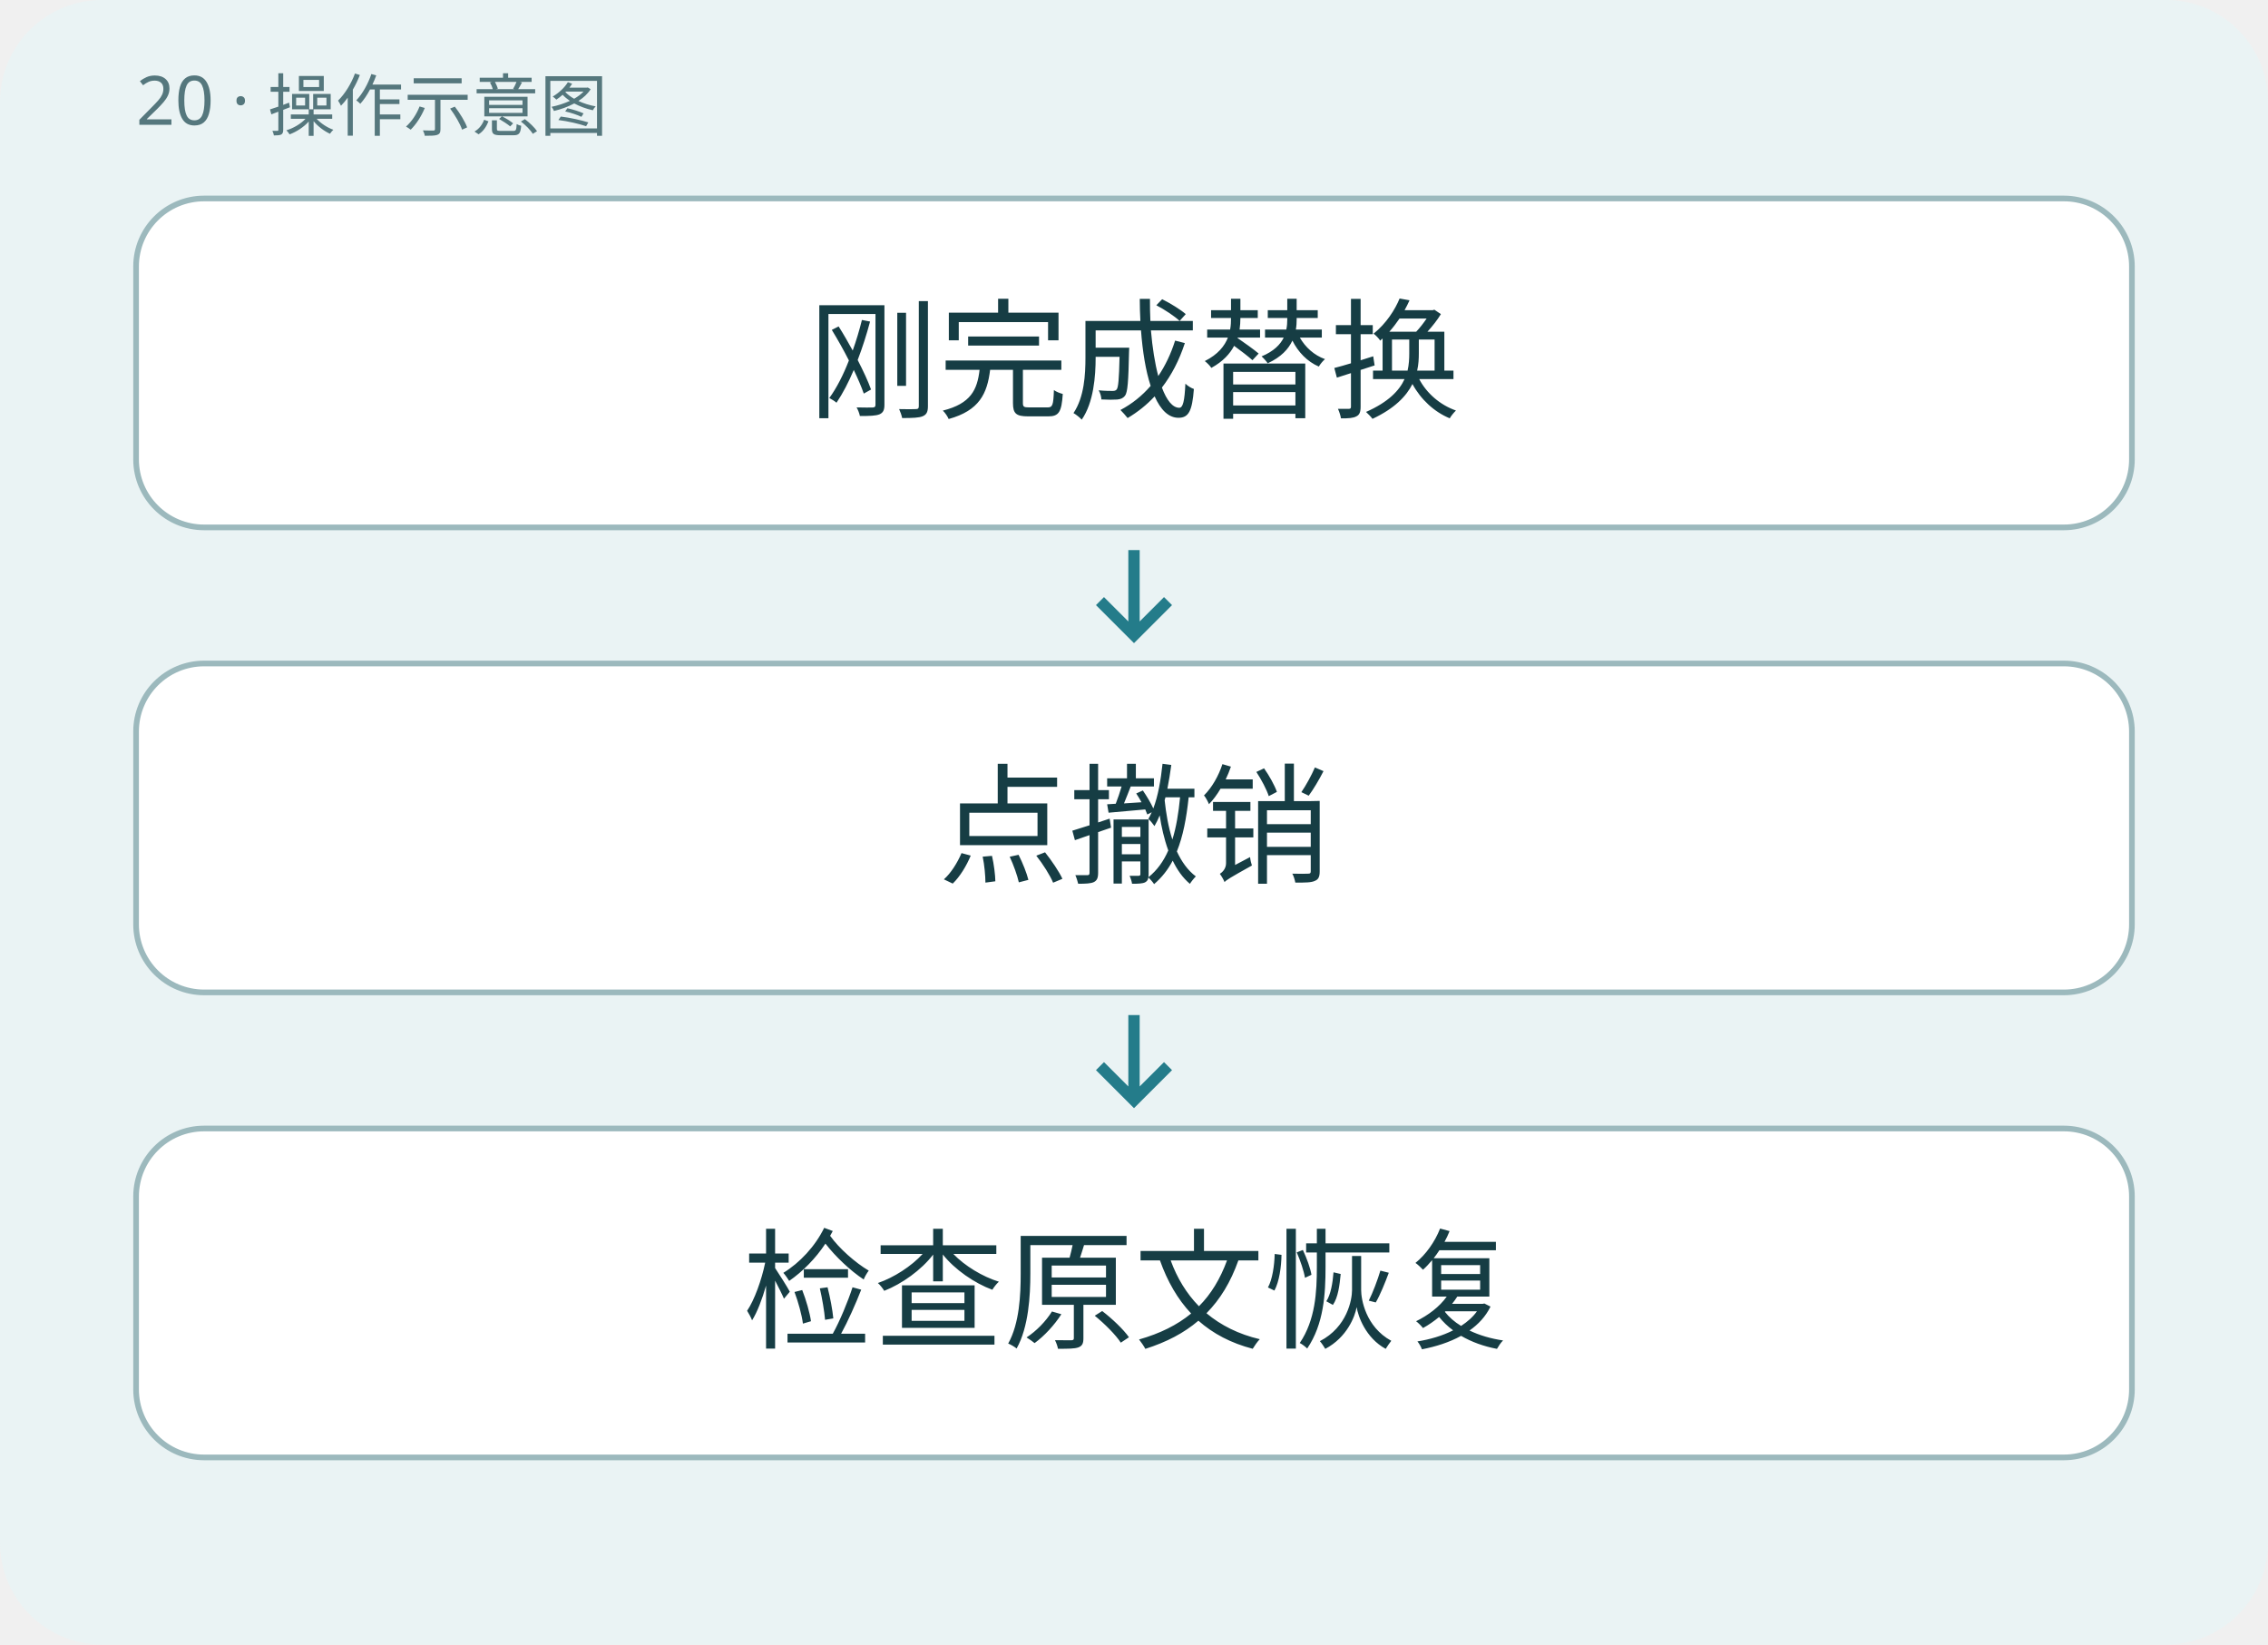
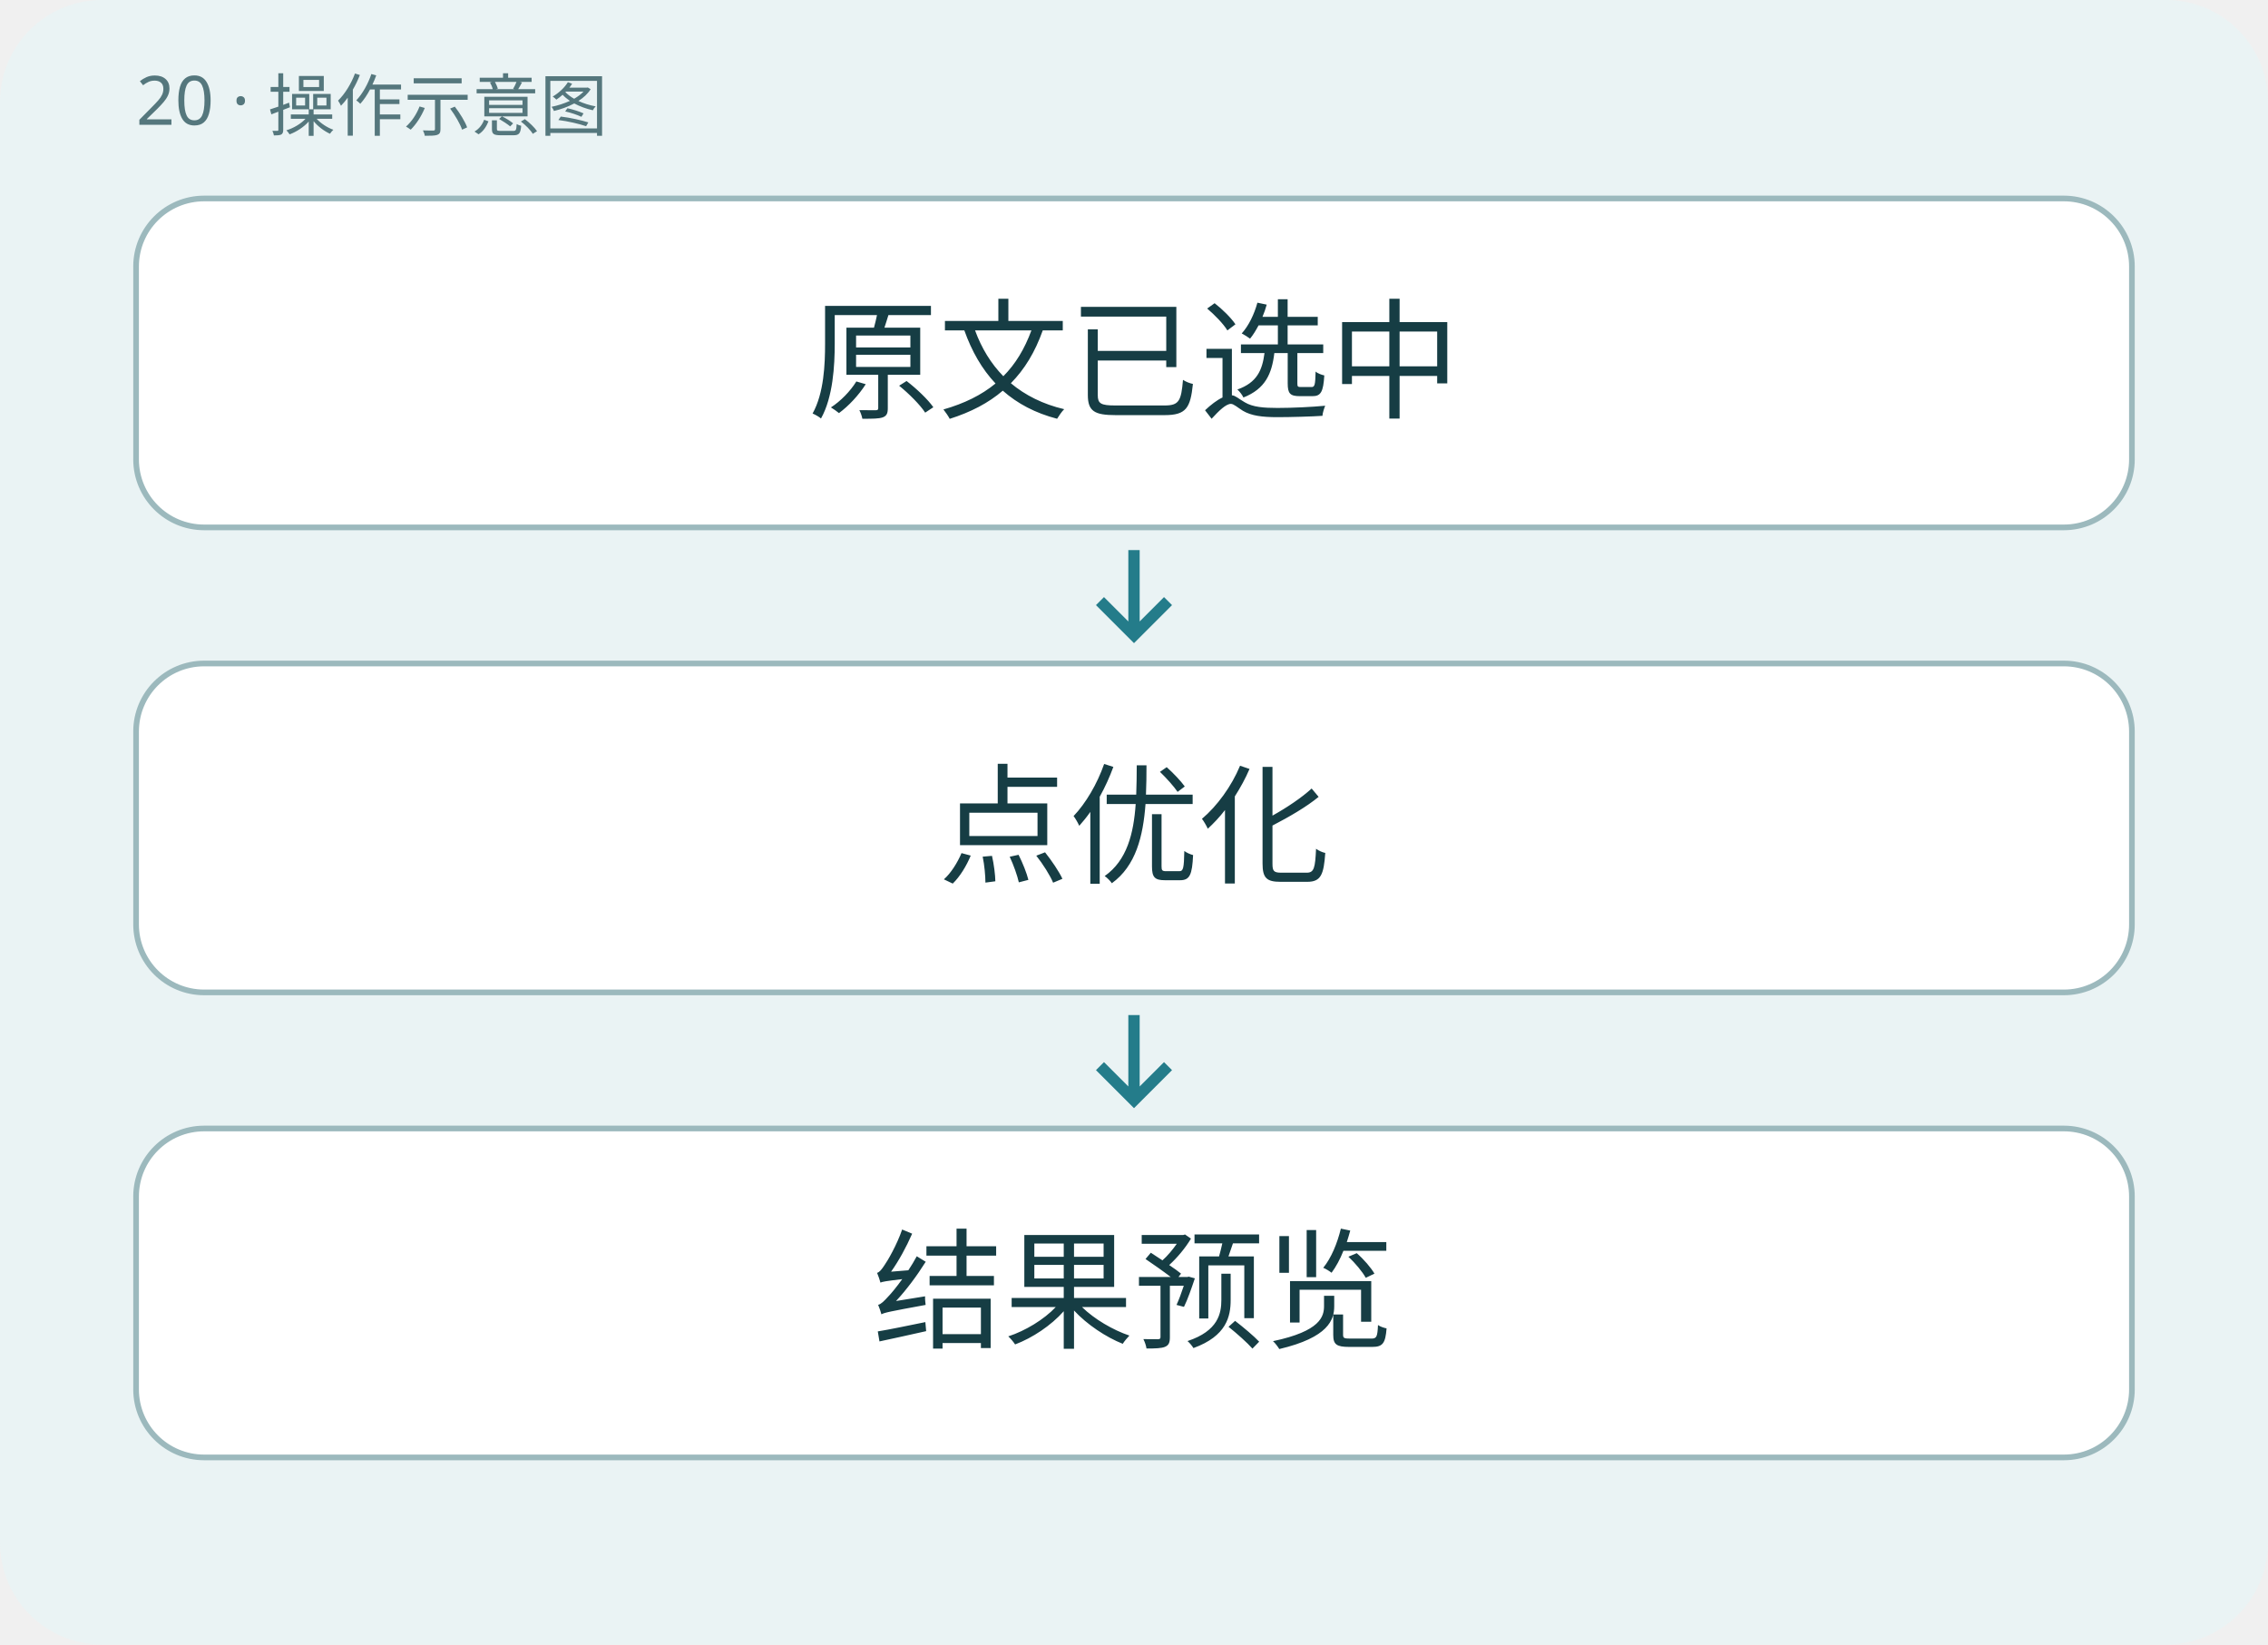
<svg xmlns="http://www.w3.org/2000/svg" viewBox="0 0 400 290" role="img">
  <rect width="400" height="290" rx="18" fill="#eaf3f4" />
  <rect x="24" y="35" width="352" height="58" rx="12" fill="white" stroke="#9cb9bd" />
-   <text x="200" y="72" text-anchor="middle" font-family="Microsoft YaHei,PingFang SC,sans-serif" font-size="23" fill="#163d44">刚完成替换</text>
+   <text x="200" y="72" text-anchor="middle" font-family="Microsoft YaHei,PingFang SC,sans-serif" font-size="23" fill="#163d44">原文已选中</text>
  <path d="M200 97 v15 m-6 -6 6 6 6 -6" fill="none" stroke="#247c8a" stroke-width="2" />
  <rect x="24" y="117" width="352" height="58" rx="12" fill="white" stroke="#9cb9bd" />
-   <text x="200" y="154" text-anchor="middle" font-family="Microsoft YaHei,PingFang SC,sans-serif" font-size="23" fill="#163d44">点撤销</text>
+   <text x="200" y="154" text-anchor="middle" font-family="Microsoft YaHei,PingFang SC,sans-serif" font-size="23" fill="#163d44">点优化</text>
  <path d="M200 179 v15 m-6 -6 6 6 6 -6" fill="none" stroke="#247c8a" stroke-width="2" />
  <rect x="24" y="199" width="352" height="58" rx="12" fill="white" stroke="#9cb9bd" />
-   <text x="200" y="236" text-anchor="middle" font-family="Microsoft YaHei,PingFang SC,sans-serif" font-size="23" fill="#163d44">检查原文恢复</text>
+   <text x="200" y="236" text-anchor="middle" font-family="Microsoft YaHei,PingFang SC,sans-serif" font-size="23" fill="#163d44">结果预览</text>
  <text x="24" y="22" font-family="sans-serif" font-size="12" fill="#55777d">20 · 操作示意图</text>
</svg>
